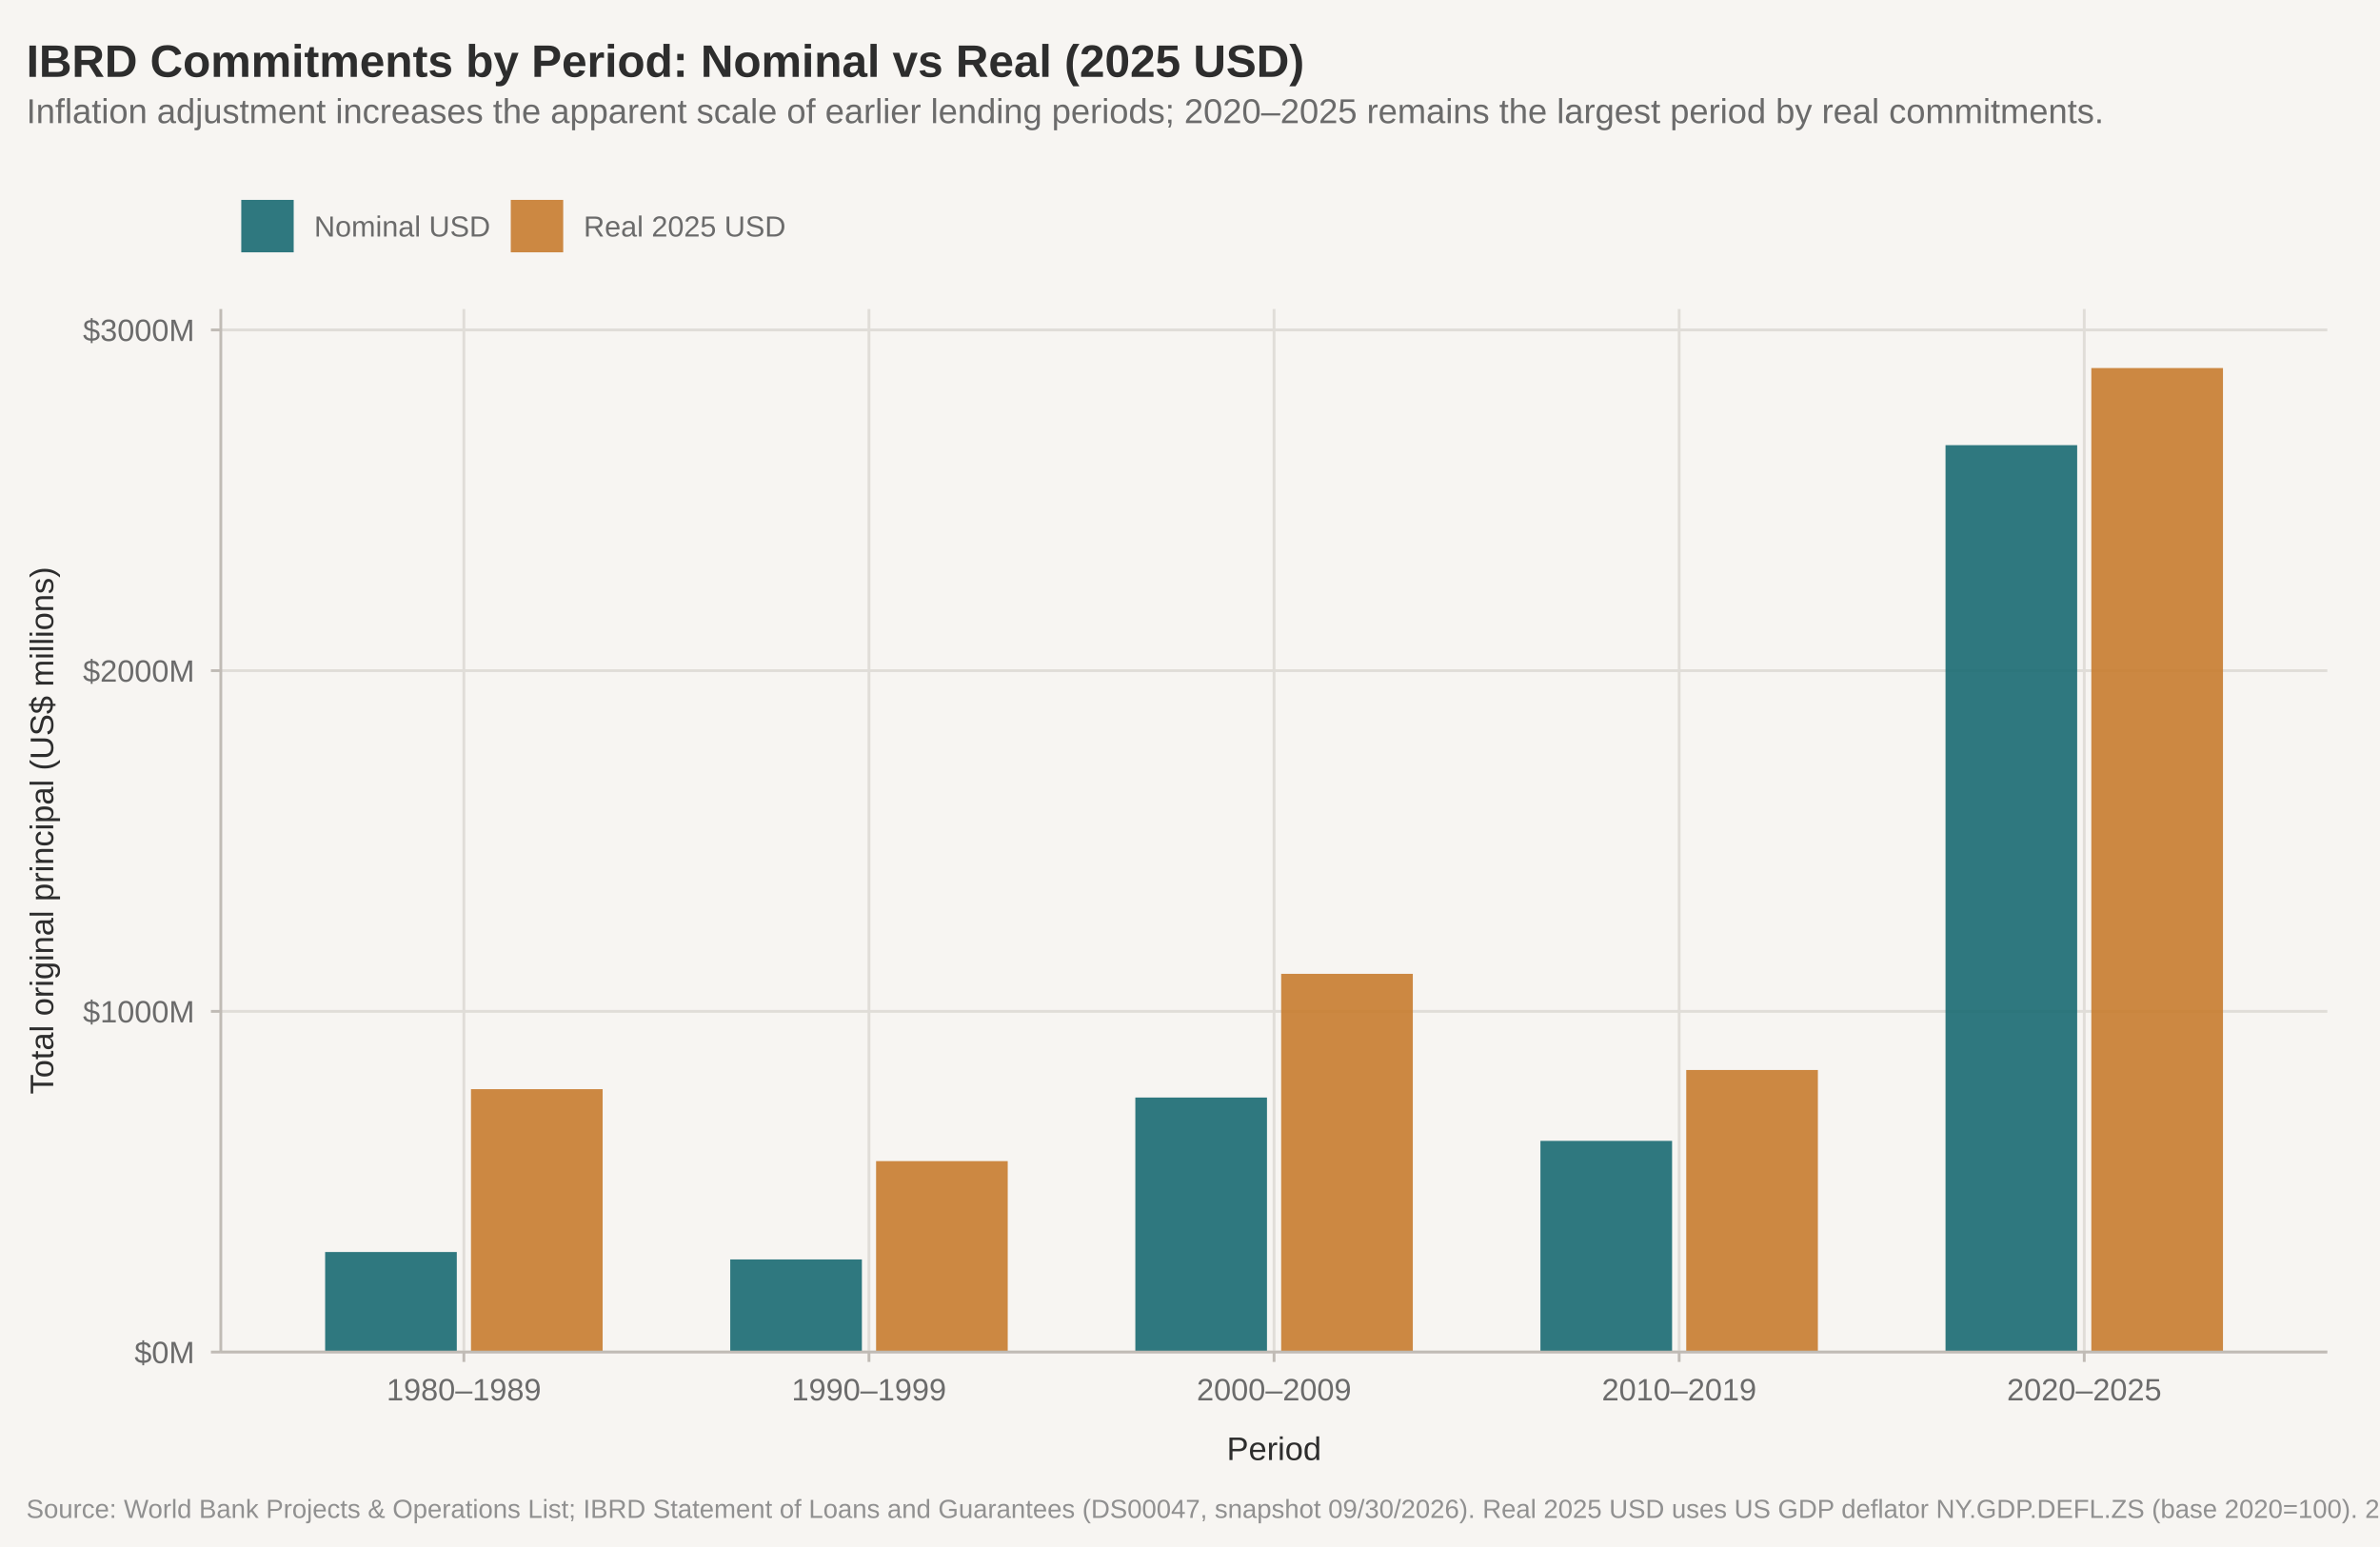
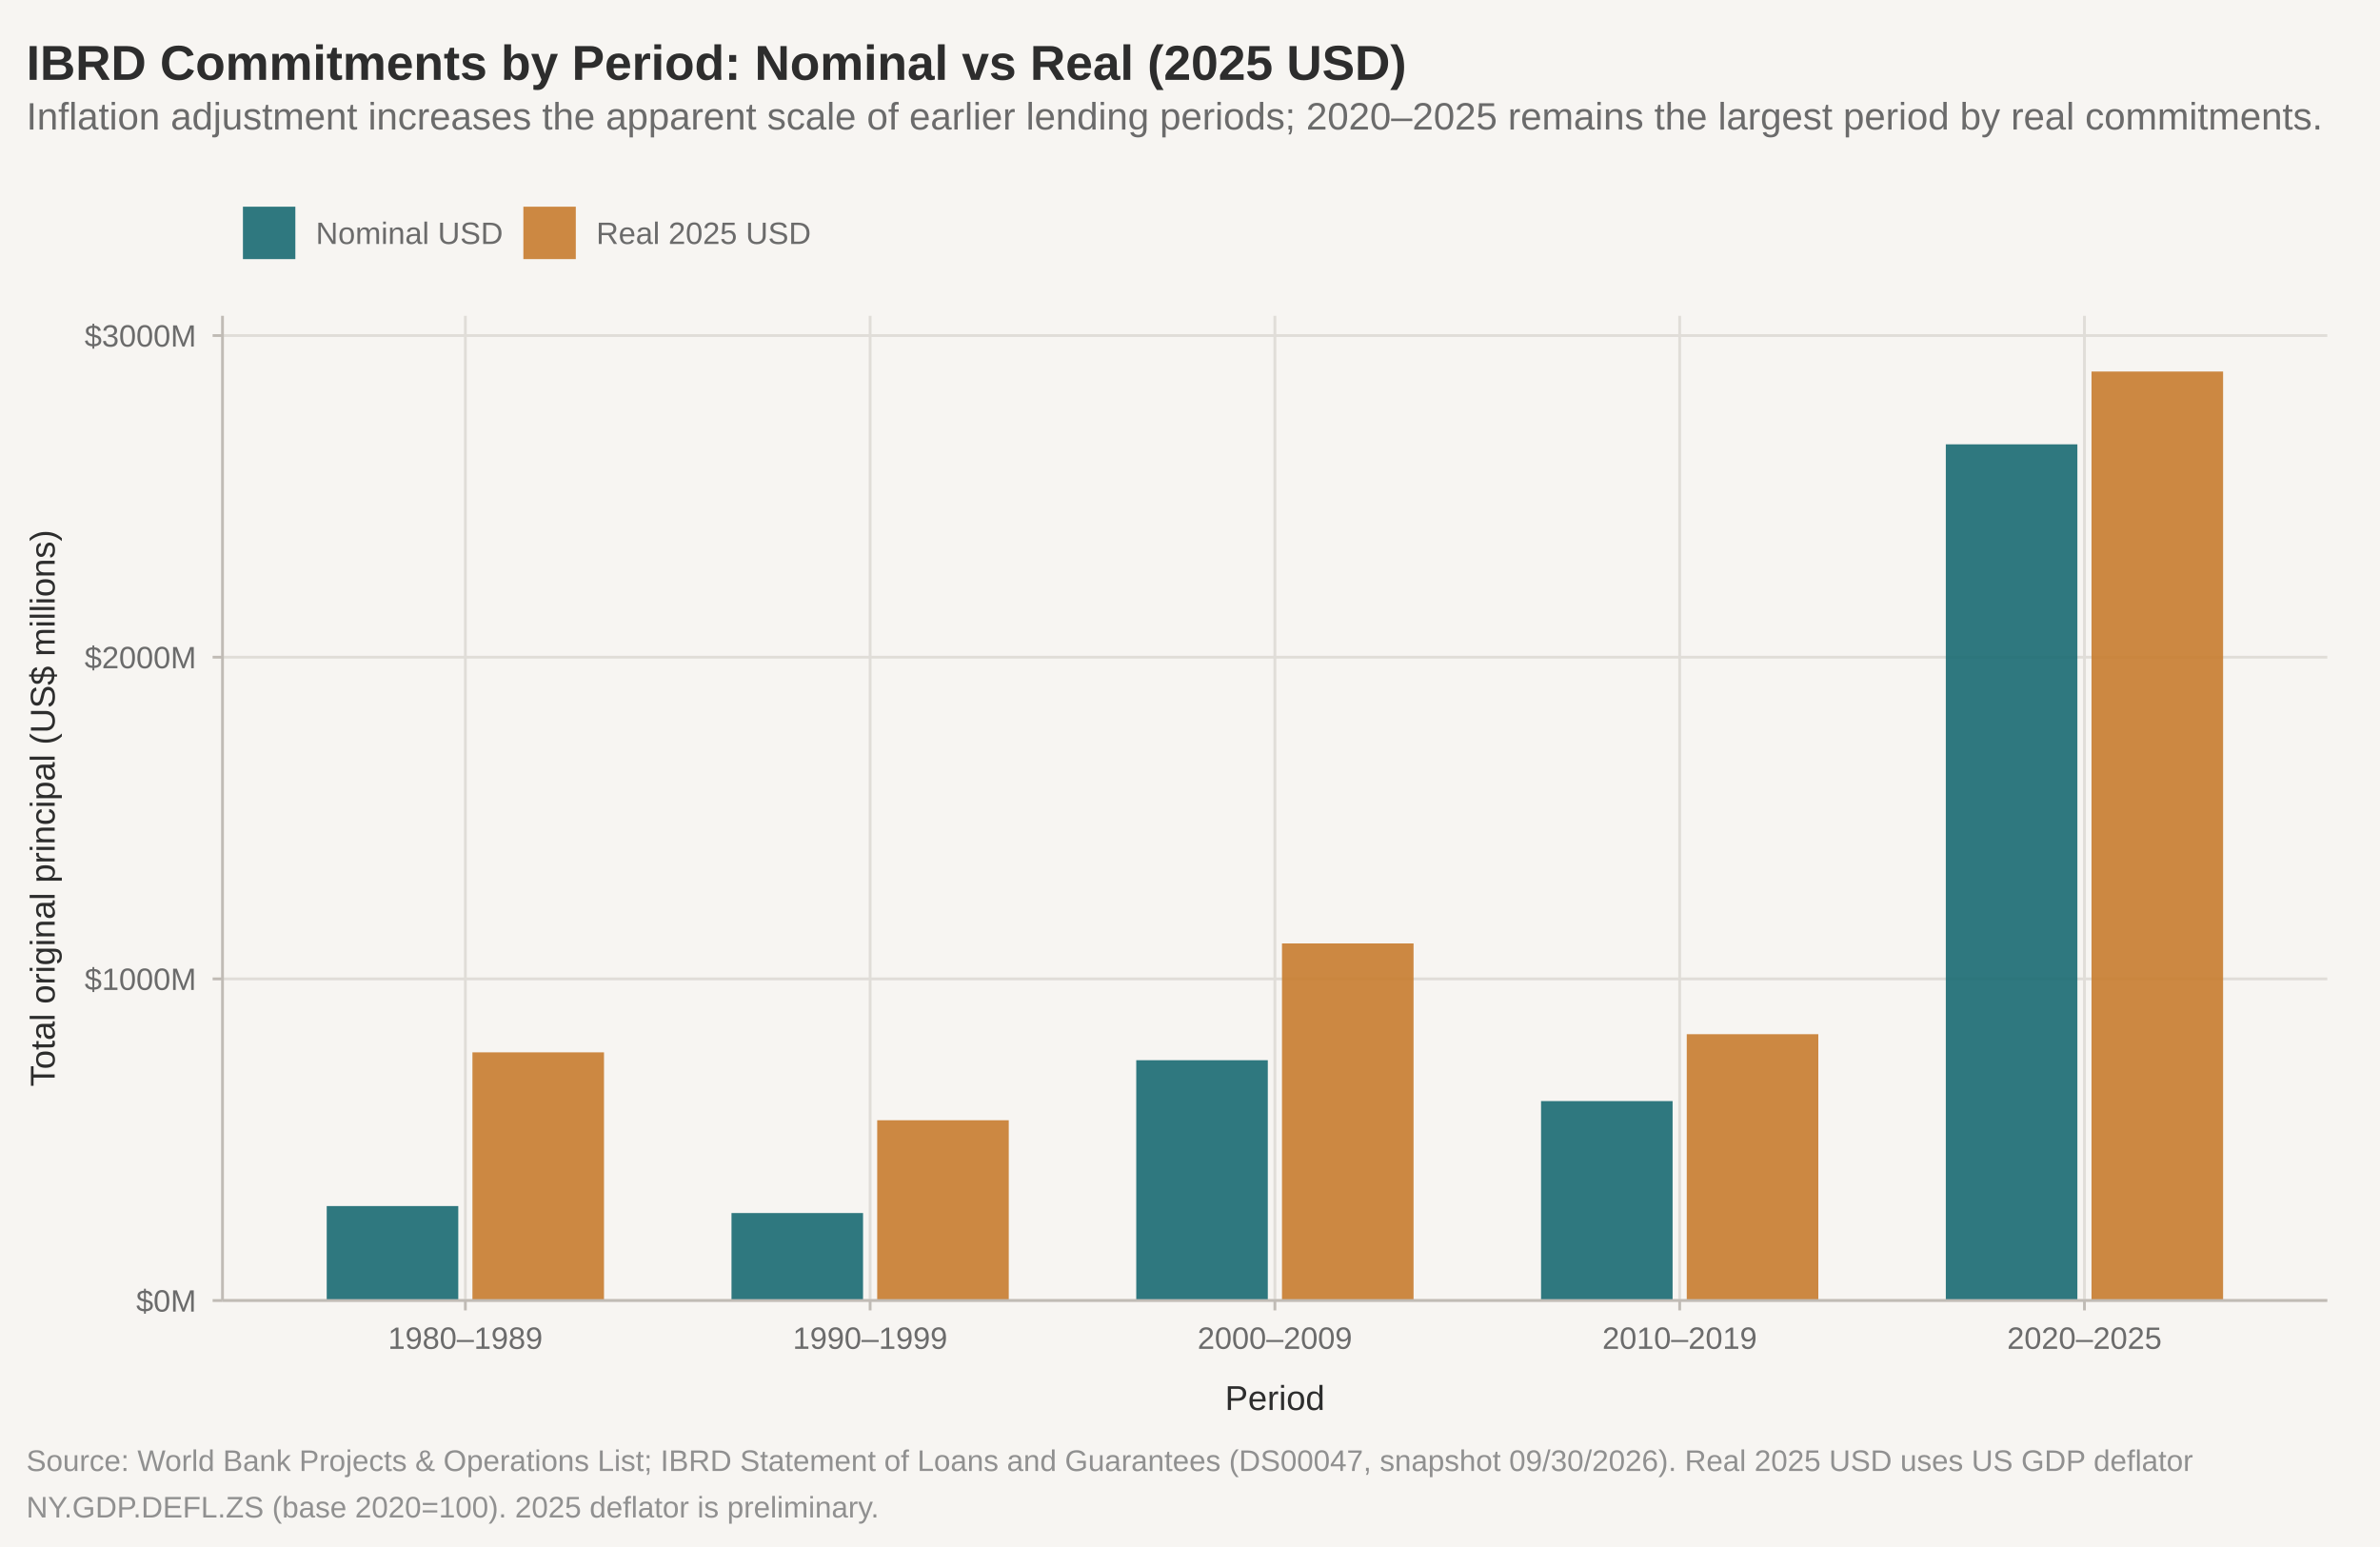
<svg xmlns="http://www.w3.org/2000/svg" class="svglite" width="720.00pt" height="468.00pt" viewBox="0 0 720.00 468.00">
  <defs>
    <style type="text/css">
    .svglite line, .svglite polyline, .svglite polygon, .svglite path, .svglite rect, .svglite circle {
      fill: none;
      stroke: #000000;
      stroke-linecap: round;
      stroke-linejoin: round;
      stroke-miterlimit: 10.00;
    }
    .svglite text {
      white-space: pre;
    }
  </style>
  </defs>
  <rect width="100%" height="100%" style="stroke: none; fill: #F7F5F2;" />
  <defs>
    <clipPath id="cpMC4wMHw3MjAuMDB8MC4wMHw0NjguMDA=">
      <rect x="0.00" y="0.00" width="720.00" height="468.00" />
    </clipPath>
  </defs>
  <g clip-path="url(#cpMC4wMHw3MjAuMDB8MC4wMHw0NjguMDA=)">
    <rect x="0" y="-0" width="720.00" height="468.00" style="stroke-width: 1.07; stroke: none; fill: #F7F5F2;" />
  </g>
  <defs>
-     <clipPath id="cpNjYuODB8NzA0LjA2fDkzLjQ4fDQwOS4wMw==">
-       <rect x="66.80" y="93.48" width="637.26" height="315.55" />
+     <clipPath id="cpNjcuMzF8NzA0LjA2fDk1LjU0fDM5My40NA==">
+       <rect x="67.31" y="95.54" width="636.75" height="297.90" />
    </clipPath>
  </defs>
-   <g clip-path="url(#cpNjYuODB8NzA0LjA2fDkzLjQ4fDQwOS4wMw==)">
-     <rect x="66.80" y="93.48" width="637.26" height="315.55" style="stroke-width: 1.07; stroke: none; fill: #F7F5F2;" />
-     <polyline points="66.80,409.03 704.06,409.03 " style="stroke-width: 0.85; stroke: #E0DDD8; stroke-linecap: butt;" />
-     <polyline points="66.80,305.96 704.06,305.96 " style="stroke-width: 0.85; stroke: #E0DDD8; stroke-linecap: butt;" />
-     <polyline points="66.80,202.88 704.06,202.88 " style="stroke-width: 0.85; stroke: #E0DDD8; stroke-linecap: butt;" />
-     <polyline points="66.80,99.81 704.06,99.81 " style="stroke-width: 0.85; stroke: #E0DDD8; stroke-linecap: butt;" />
-     <polyline points="140.33,409.03 140.33,93.48 " style="stroke-width: 0.85; stroke: #E0DDD8; stroke-linecap: butt;" />
-     <polyline points="262.88,409.03 262.88,93.48 " style="stroke-width: 0.85; stroke: #E0DDD8; stroke-linecap: butt;" />
-     <polyline points="385.43,409.03 385.43,93.48 " style="stroke-width: 0.85; stroke: #E0DDD8; stroke-linecap: butt;" />
-     <polyline points="507.98,409.03 507.98,93.48 " style="stroke-width: 0.85; stroke: #E0DDD8; stroke-linecap: butt;" />
-     <polyline points="630.53,409.03 630.53,93.48 " style="stroke-width: 0.85; stroke: #E0DDD8; stroke-linecap: butt;" />
-     <rect x="98.36" y="378.76" width="39.83" height="30.27" style="stroke-width: 1.07; stroke: none; stroke-linecap: butt; stroke-linejoin: miter; fill: #1A6B72; fill-opacity: 0.90;" />
-     <rect x="142.48" y="329.50" width="39.83" height="79.53" style="stroke-width: 1.07; stroke: none; stroke-linecap: butt; stroke-linejoin: miter; fill: #C87D2F; fill-opacity: 0.90;" />
-     <rect x="220.91" y="381.00" width="39.83" height="28.04" style="stroke-width: 1.07; stroke: none; stroke-linecap: butt; stroke-linejoin: miter; fill: #1A6B72; fill-opacity: 0.90;" />
-     <rect x="265.03" y="351.27" width="39.83" height="57.76" style="stroke-width: 1.07; stroke: none; stroke-linecap: butt; stroke-linejoin: miter; fill: #C87D2F; fill-opacity: 0.90;" />
-     <rect x="343.46" y="332.02" width="39.83" height="77.01" style="stroke-width: 1.07; stroke: none; stroke-linecap: butt; stroke-linejoin: miter; fill: #1A6B72; fill-opacity: 0.90;" />
-     <rect x="387.58" y="294.60" width="39.83" height="114.44" style="stroke-width: 1.07; stroke: none; stroke-linecap: butt; stroke-linejoin: miter; fill: #C87D2F; fill-opacity: 0.90;" />
-     <rect x="466.01" y="345.13" width="39.83" height="63.91" style="stroke-width: 1.07; stroke: none; stroke-linecap: butt; stroke-linejoin: miter; fill: #1A6B72; fill-opacity: 0.90;" />
-     <rect x="510.12" y="323.69" width="39.83" height="85.35" style="stroke-width: 1.07; stroke: none; stroke-linecap: butt; stroke-linejoin: miter; fill: #C87D2F; fill-opacity: 0.90;" />
-     <rect x="588.56" y="134.67" width="39.83" height="274.36" style="stroke-width: 1.07; stroke: none; stroke-linecap: butt; stroke-linejoin: miter; fill: #1A6B72; fill-opacity: 0.90;" />
-     <rect x="632.67" y="111.35" width="39.83" height="297.69" style="stroke-width: 1.07; stroke: none; stroke-linecap: butt; stroke-linejoin: miter; fill: #C87D2F; fill-opacity: 0.90;" />
+   <g clip-path="url(#cpNjcuMzF8NzA0LjA2fDk1LjU0fDM5My40NA==)">
+     <rect x="67.31" y="95.54" width="636.75" height="297.90" style="stroke-width: 1.07; stroke: none; fill: #F7F5F2;" />
+     <polyline points="67.31,393.44 704.06,393.44 " style="stroke-width: 0.85; stroke: #E0DDD8; stroke-linecap: butt;" />
+     <polyline points="67.31,296.13 704.06,296.13 " style="stroke-width: 0.85; stroke: #E0DDD8; stroke-linecap: butt;" />
+     <polyline points="67.31,198.82 704.06,198.82 " style="stroke-width: 0.85; stroke: #E0DDD8; stroke-linecap: butt;" />
+     <polyline points="67.31,101.51 704.06,101.51 " style="stroke-width: 0.85; stroke: #E0DDD8; stroke-linecap: butt;" />
+     <polyline points="140.78,393.44 140.78,95.54 " style="stroke-width: 0.85; stroke: #E0DDD8; stroke-linecap: butt;" />
+     <polyline points="263.23,393.44 263.23,95.54 " style="stroke-width: 0.85; stroke: #E0DDD8; stroke-linecap: butt;" />
+     <polyline points="385.68,393.44 385.68,95.54 " style="stroke-width: 0.85; stroke: #E0DDD8; stroke-linecap: butt;" />
+     <polyline points="508.14,393.44 508.14,95.54 " style="stroke-width: 0.85; stroke: #E0DDD8; stroke-linecap: butt;" />
+     <polyline points="630.59,393.44 630.59,95.54 " style="stroke-width: 0.85; stroke: #E0DDD8; stroke-linecap: butt;" />
+     <rect x="98.84" y="364.86" width="39.80" height="28.58" style="stroke-width: 1.07; stroke: none; stroke-linecap: butt; stroke-linejoin: miter; fill: #1A6B72; fill-opacity: 0.90;" />
+     <rect x="142.92" y="318.35" width="39.80" height="75.09" style="stroke-width: 1.07; stroke: none; stroke-linecap: butt; stroke-linejoin: miter; fill: #C87D2F; fill-opacity: 0.90;" />
+     <rect x="221.29" y="366.97" width="39.80" height="26.47" style="stroke-width: 1.07; stroke: none; stroke-linecap: butt; stroke-linejoin: miter; fill: #1A6B72; fill-opacity: 0.90;" />
+     <rect x="265.37" y="338.90" width="39.80" height="54.53" style="stroke-width: 1.07; stroke: none; stroke-linecap: butt; stroke-linejoin: miter; fill: #C87D2F; fill-opacity: 0.90;" />
+     <rect x="343.74" y="320.73" width="39.80" height="72.70" style="stroke-width: 1.07; stroke: none; stroke-linecap: butt; stroke-linejoin: miter; fill: #1A6B72; fill-opacity: 0.90;" />
+     <rect x="387.83" y="285.40" width="39.80" height="108.04" style="stroke-width: 1.07; stroke: none; stroke-linecap: butt; stroke-linejoin: miter; fill: #C87D2F; fill-opacity: 0.90;" />
+     <rect x="466.20" y="333.10" width="39.80" height="60.33" style="stroke-width: 1.07; stroke: none; stroke-linecap: butt; stroke-linejoin: miter; fill: #1A6B72; fill-opacity: 0.90;" />
+     <rect x="510.28" y="312.86" width="39.80" height="80.57" style="stroke-width: 1.07; stroke: none; stroke-linecap: butt; stroke-linejoin: miter; fill: #C87D2F; fill-opacity: 0.90;" />
+     <rect x="588.65" y="134.42" width="39.80" height="259.02" style="stroke-width: 1.07; stroke: none; stroke-linecap: butt; stroke-linejoin: miter; fill: #1A6B72; fill-opacity: 0.90;" />
+     <rect x="632.73" y="112.40" width="39.80" height="281.04" style="stroke-width: 1.07; stroke: none; stroke-linecap: butt; stroke-linejoin: miter; fill: #C87D2F; fill-opacity: 0.90;" />
  </g>
  <g clip-path="url(#cpMC4wMHw3MjAuMDB8MC4wMHw0NjguMDA=)">
-     <polyline points="66.80,409.03 66.80,93.48 " style="stroke-width: 0.85; stroke: #C0BBB5; stroke-linecap: butt;" />
-     <text x="58.88" y="412.38" text-anchor="end" style="font-size: 9.35px;fill: #6B6B6B; font-family: &quot;Arial&quot;;" textLength="18.18px" lengthAdjust="spacingAndGlyphs">$0M</text>
-     <text x="58.88" y="309.30" text-anchor="end" style="font-size: 9.35px;fill: #6B6B6B; font-family: &quot;Arial&quot;;" textLength="33.78px" lengthAdjust="spacingAndGlyphs">$1000M</text>
-     <text x="58.88" y="206.23" text-anchor="end" style="font-size: 9.35px;fill: #6B6B6B; font-family: &quot;Arial&quot;;" textLength="33.78px" lengthAdjust="spacingAndGlyphs">$2000M</text>
-     <text x="58.88" y="103.15" text-anchor="end" style="font-size: 9.35px;fill: #6B6B6B; font-family: &quot;Arial&quot;;" textLength="33.78px" lengthAdjust="spacingAndGlyphs">$3000M</text>
-     <polyline points="63.81,409.03 66.80,409.03 " style="stroke-width: 0.85; stroke: #C0BBB5; stroke-linecap: butt;" />
-     <polyline points="63.81,305.96 66.80,305.96 " style="stroke-width: 0.85; stroke: #C0BBB5; stroke-linecap: butt;" />
-     <polyline points="63.81,202.88 66.80,202.88 " style="stroke-width: 0.85; stroke: #C0BBB5; stroke-linecap: butt;" />
-     <polyline points="63.81,99.81 66.80,99.81 " style="stroke-width: 0.85; stroke: #C0BBB5; stroke-linecap: butt;" />
-     <polyline points="66.80,409.03 704.06,409.03 " style="stroke-width: 0.85; stroke: #C0BBB5; stroke-linecap: butt;" />
-     <polyline points="140.33,412.02 140.33,409.03 " style="stroke-width: 0.85; stroke: #C0BBB5; stroke-linecap: butt;" />
-     <polyline points="262.88,412.02 262.88,409.03 " style="stroke-width: 0.85; stroke: #C0BBB5; stroke-linecap: butt;" />
-     <polyline points="385.43,412.02 385.43,409.03 " style="stroke-width: 0.85; stroke: #C0BBB5; stroke-linecap: butt;" />
-     <polyline points="507.98,412.02 507.98,409.03 " style="stroke-width: 0.85; stroke: #C0BBB5; stroke-linecap: butt;" />
-     <polyline points="630.53,412.02 630.53,409.03 " style="stroke-width: 0.85; stroke: #C0BBB5; stroke-linecap: butt;" />
-     <text x="140.33" y="423.64" text-anchor="middle" style="font-size: 9.35px;fill: #6B6B6B; font-family: &quot;Arial&quot;;" textLength="46.79px" lengthAdjust="spacingAndGlyphs">1980–1989</text>
-     <text x="262.88" y="423.64" text-anchor="middle" style="font-size: 9.35px;fill: #6B6B6B; font-family: &quot;Arial&quot;;" textLength="46.79px" lengthAdjust="spacingAndGlyphs">1990–1999</text>
-     <text x="385.43" y="423.64" text-anchor="middle" style="font-size: 9.35px;fill: #6B6B6B; font-family: &quot;Arial&quot;;" textLength="46.79px" lengthAdjust="spacingAndGlyphs">2000–2009</text>
-     <text x="507.98" y="423.64" text-anchor="middle" style="font-size: 9.35px;fill: #6B6B6B; font-family: &quot;Arial&quot;;" textLength="46.79px" lengthAdjust="spacingAndGlyphs">2010–2019</text>
-     <text x="630.53" y="423.64" text-anchor="middle" style="font-size: 9.35px;fill: #6B6B6B; font-family: &quot;Arial&quot;;" textLength="46.79px" lengthAdjust="spacingAndGlyphs">2020–2025</text>
-     <text x="385.43" y="441.70" text-anchor="middle" style="font-size: 9.90px;fill: #2D2D2D; font-family: &quot;Arial&quot;;" textLength="28.59px" lengthAdjust="spacingAndGlyphs">Period</text>
-     <text transform="translate(16.10,251.26) rotate(-90)" text-anchor="middle" style="font-size: 9.90px;fill: #2D2D2D; font-family: &quot;Arial&quot;;" textLength="159.43px" lengthAdjust="spacingAndGlyphs">Total original principal (US$ millions)</text>
-     <rect x="66.80" y="54.29" width="176.39" height="28.24" style="stroke-width: 1.07; stroke: none; fill: #F7F5F2;" />
-     <rect x="72.28" y="59.77" width="17.28" height="17.28" style="stroke-width: 1.07; stroke: none; fill: #F7F5F2;" />
-     <rect x="72.99" y="60.47" width="15.86" height="15.86" style="stroke-width: 1.07; stroke: none; stroke-linecap: butt; stroke-linejoin: miter; fill: #1A6B72; fill-opacity: 0.90;" />
-     <rect x="153.81" y="59.77" width="17.28" height="17.28" style="stroke-width: 1.07; stroke: none; fill: #F7F5F2;" />
-     <rect x="154.52" y="60.47" width="15.86" height="15.86" style="stroke-width: 1.07; stroke: none; stroke-linecap: butt; stroke-linejoin: miter; fill: #C87D2F; fill-opacity: 0.90;" />
-     <text x="95.04" y="71.56" style="font-size: 8.80px;fill: #6B6B6B; font-family: &quot;Arial&quot;;" textLength="53.29px" lengthAdjust="spacingAndGlyphs">Nominal USD</text>
-     <text x="176.57" y="71.56" style="font-size: 8.80px;fill: #6B6B6B; font-family: &quot;Arial&quot;;" textLength="61.14px" lengthAdjust="spacingAndGlyphs">Real 2025 USD</text>
-     <text x="7.97" y="37.25" style="font-size: 10.45px;fill: #6B6B6B; font-family: &quot;Arial&quot;;" textLength="627.75px" lengthAdjust="spacingAndGlyphs">Inflation adjustment increases the apparent scale of earlier lending periods; 2020–2025 remains the largest period by real commitments.</text>
-     <text x="7.97" y="23.24" style="font-size: 13.75px; font-weight: bold;fill: #2D2D2D; font-family: &quot;Arial&quot;;" textLength="386.67px" lengthAdjust="spacingAndGlyphs">IBRD Commitments by Period: Nominal vs Real (2025 USD)</text>
-     <text x="7.97" y="459.20" style="font-size: 7.92px;fill: #909090; font-family: &quot;Arial&quot;;" textLength="802.97px" lengthAdjust="spacingAndGlyphs">Source: World Bank Projects &amp; Operations List; IBRD Statement of Loans and Guarantees (DS00047, snapshot 09/30/2026). Real 2025 USD uses US GDP deflator NY.GDP.DEFL.ZS (base 2020=100). 2025 deflator is preliminary.</text>
+     <polyline points="67.31,393.44 67.31,95.54 " style="stroke-width: 0.85; stroke: #C0BBB5; stroke-linecap: butt;" />
+     <text x="59.39" y="396.78" text-anchor="end" style="font-size: 9.35px;fill: #6B6B6B; font-family: &quot;Arial&quot;;" textLength="18.18px" lengthAdjust="spacingAndGlyphs">$0M</text>
+     <text x="59.39" y="299.47" text-anchor="end" style="font-size: 9.35px;fill: #6B6B6B; font-family: &quot;Arial&quot;;" textLength="33.78px" lengthAdjust="spacingAndGlyphs">$1000M</text>
+     <text x="59.39" y="202.16" text-anchor="end" style="font-size: 9.35px;fill: #6B6B6B; font-family: &quot;Arial&quot;;" textLength="33.78px" lengthAdjust="spacingAndGlyphs">$2000M</text>
+     <text x="59.39" y="104.85" text-anchor="end" style="font-size: 9.35px;fill: #6B6B6B; font-family: &quot;Arial&quot;;" textLength="33.78px" lengthAdjust="spacingAndGlyphs">$3000M</text>
+     <polyline points="64.32,393.44 67.31,393.44 " style="stroke-width: 0.85; stroke: #C0BBB5; stroke-linecap: butt;" />
+     <polyline points="64.32,296.13 67.31,296.13 " style="stroke-width: 0.85; stroke: #C0BBB5; stroke-linecap: butt;" />
+     <polyline points="64.32,198.82 67.31,198.82 " style="stroke-width: 0.85; stroke: #C0BBB5; stroke-linecap: butt;" />
+     <polyline points="64.32,101.51 67.31,101.51 " style="stroke-width: 0.85; stroke: #C0BBB5; stroke-linecap: butt;" />
+     <polyline points="67.31,393.44 704.06,393.44 " style="stroke-width: 0.85; stroke: #C0BBB5; stroke-linecap: butt;" />
+     <polyline points="140.78,396.43 140.78,393.44 " style="stroke-width: 0.85; stroke: #C0BBB5; stroke-linecap: butt;" />
+     <polyline points="263.23,396.43 263.23,393.44 " style="stroke-width: 0.85; stroke: #C0BBB5; stroke-linecap: butt;" />
+     <polyline points="385.68,396.43 385.68,393.44 " style="stroke-width: 0.85; stroke: #C0BBB5; stroke-linecap: butt;" />
+     <polyline points="508.14,396.43 508.14,393.44 " style="stroke-width: 0.85; stroke: #C0BBB5; stroke-linecap: butt;" />
+     <polyline points="630.59,396.43 630.59,393.44 " style="stroke-width: 0.85; stroke: #C0BBB5; stroke-linecap: butt;" />
+     <text x="140.78" y="408.05" text-anchor="middle" style="font-size: 9.35px;fill: #6B6B6B; font-family: &quot;Arial&quot;;" textLength="46.79px" lengthAdjust="spacingAndGlyphs">1980–1989</text>
+     <text x="263.23" y="408.05" text-anchor="middle" style="font-size: 9.35px;fill: #6B6B6B; font-family: &quot;Arial&quot;;" textLength="46.79px" lengthAdjust="spacingAndGlyphs">1990–1999</text>
+     <text x="385.68" y="408.05" text-anchor="middle" style="font-size: 9.35px;fill: #6B6B6B; font-family: &quot;Arial&quot;;" textLength="46.79px" lengthAdjust="spacingAndGlyphs">2000–2009</text>
+     <text x="508.14" y="408.05" text-anchor="middle" style="font-size: 9.35px;fill: #6B6B6B; font-family: &quot;Arial&quot;;" textLength="46.79px" lengthAdjust="spacingAndGlyphs">2010–2019</text>
+     <text x="630.59" y="408.05" text-anchor="middle" style="font-size: 9.35px;fill: #6B6B6B; font-family: &quot;Arial&quot;;" textLength="46.79px" lengthAdjust="spacingAndGlyphs">2020–2025</text>
+     <text x="385.68" y="426.55" text-anchor="middle" style="font-size: 10.45px;fill: #2D2D2D; font-family: &quot;Arial&quot;;" textLength="30.17px" lengthAdjust="spacingAndGlyphs">Period</text>
+     <text transform="translate(16.54,244.49) rotate(-90)" text-anchor="middle" style="font-size: 10.45px;fill: #2D2D2D; font-family: &quot;Arial&quot;;" textLength="168.22px" lengthAdjust="spacingAndGlyphs">Total original principal (US$ millions)</text>
+     <rect x="67.31" y="56.34" width="183.49" height="28.24" style="stroke-width: 1.07; stroke: none; fill: #F7F5F2;" />
+     <rect x="72.78" y="61.82" width="17.28" height="17.28" style="stroke-width: 1.07; stroke: none; fill: #F7F5F2;" />
+     <rect x="73.49" y="62.53" width="15.86" height="15.86" style="stroke-width: 1.07; stroke: none; stroke-linecap: butt; stroke-linejoin: miter; fill: #1A6B72; fill-opacity: 0.90;" />
+     <rect x="157.62" y="61.82" width="17.28" height="17.28" style="stroke-width: 1.07; stroke: none; fill: #F7F5F2;" />
+     <rect x="158.33" y="62.53" width="15.86" height="15.86" style="stroke-width: 1.07; stroke: none; stroke-linecap: butt; stroke-linejoin: miter; fill: #C87D2F; fill-opacity: 0.90;" />
+     <text x="95.54" y="73.80" style="font-size: 9.35px;fill: #6B6B6B; font-family: &quot;Arial&quot;;" textLength="56.60px" lengthAdjust="spacingAndGlyphs">Nominal USD</text>
+     <text x="180.38" y="73.80" style="font-size: 9.35px;fill: #6B6B6B; font-family: &quot;Arial&quot;;" textLength="64.94px" lengthAdjust="spacingAndGlyphs">Real 2025 USD</text>
+     <text x="7.97" y="39.18" style="font-size: 11.55px;fill: #6B6B6B; font-family: &quot;Arial&quot;;" textLength="694.60px" lengthAdjust="spacingAndGlyphs">Inflation adjustment increases the apparent scale of earlier lending periods; 2020–2025 remains the largest period by real commitments.</text>
+     <text x="7.97" y="24.15" style="font-size: 14.85px; font-weight: bold;fill: #2D2D2D; font-family: &quot;Arial&quot;;" textLength="417.48px" lengthAdjust="spacingAndGlyphs">IBRD Commitments by Period: Nominal vs Real (2025 USD)</text>
+     <text x="7.97" y="445.01" style="font-size: 9.02px;fill: #909090; font-family: &quot;Arial&quot;;" textLength="654.96px" lengthAdjust="spacingAndGlyphs">Source: World Bank Projects &amp; Operations List; IBRD Statement of Loans and Guarantees (DS00047, snapshot 09/30/2026). Real 2025 USD uses US GDP deflator</text>
+     <text x="7.97" y="459.08" style="font-size: 9.02px;fill: #909090; font-family: &quot;Arial&quot;;" textLength="257.76px" lengthAdjust="spacingAndGlyphs">NY.GDP.DEFL.ZS (base 2020=100). 2025 deflator is preliminary.</text>
  </g>
</svg>
